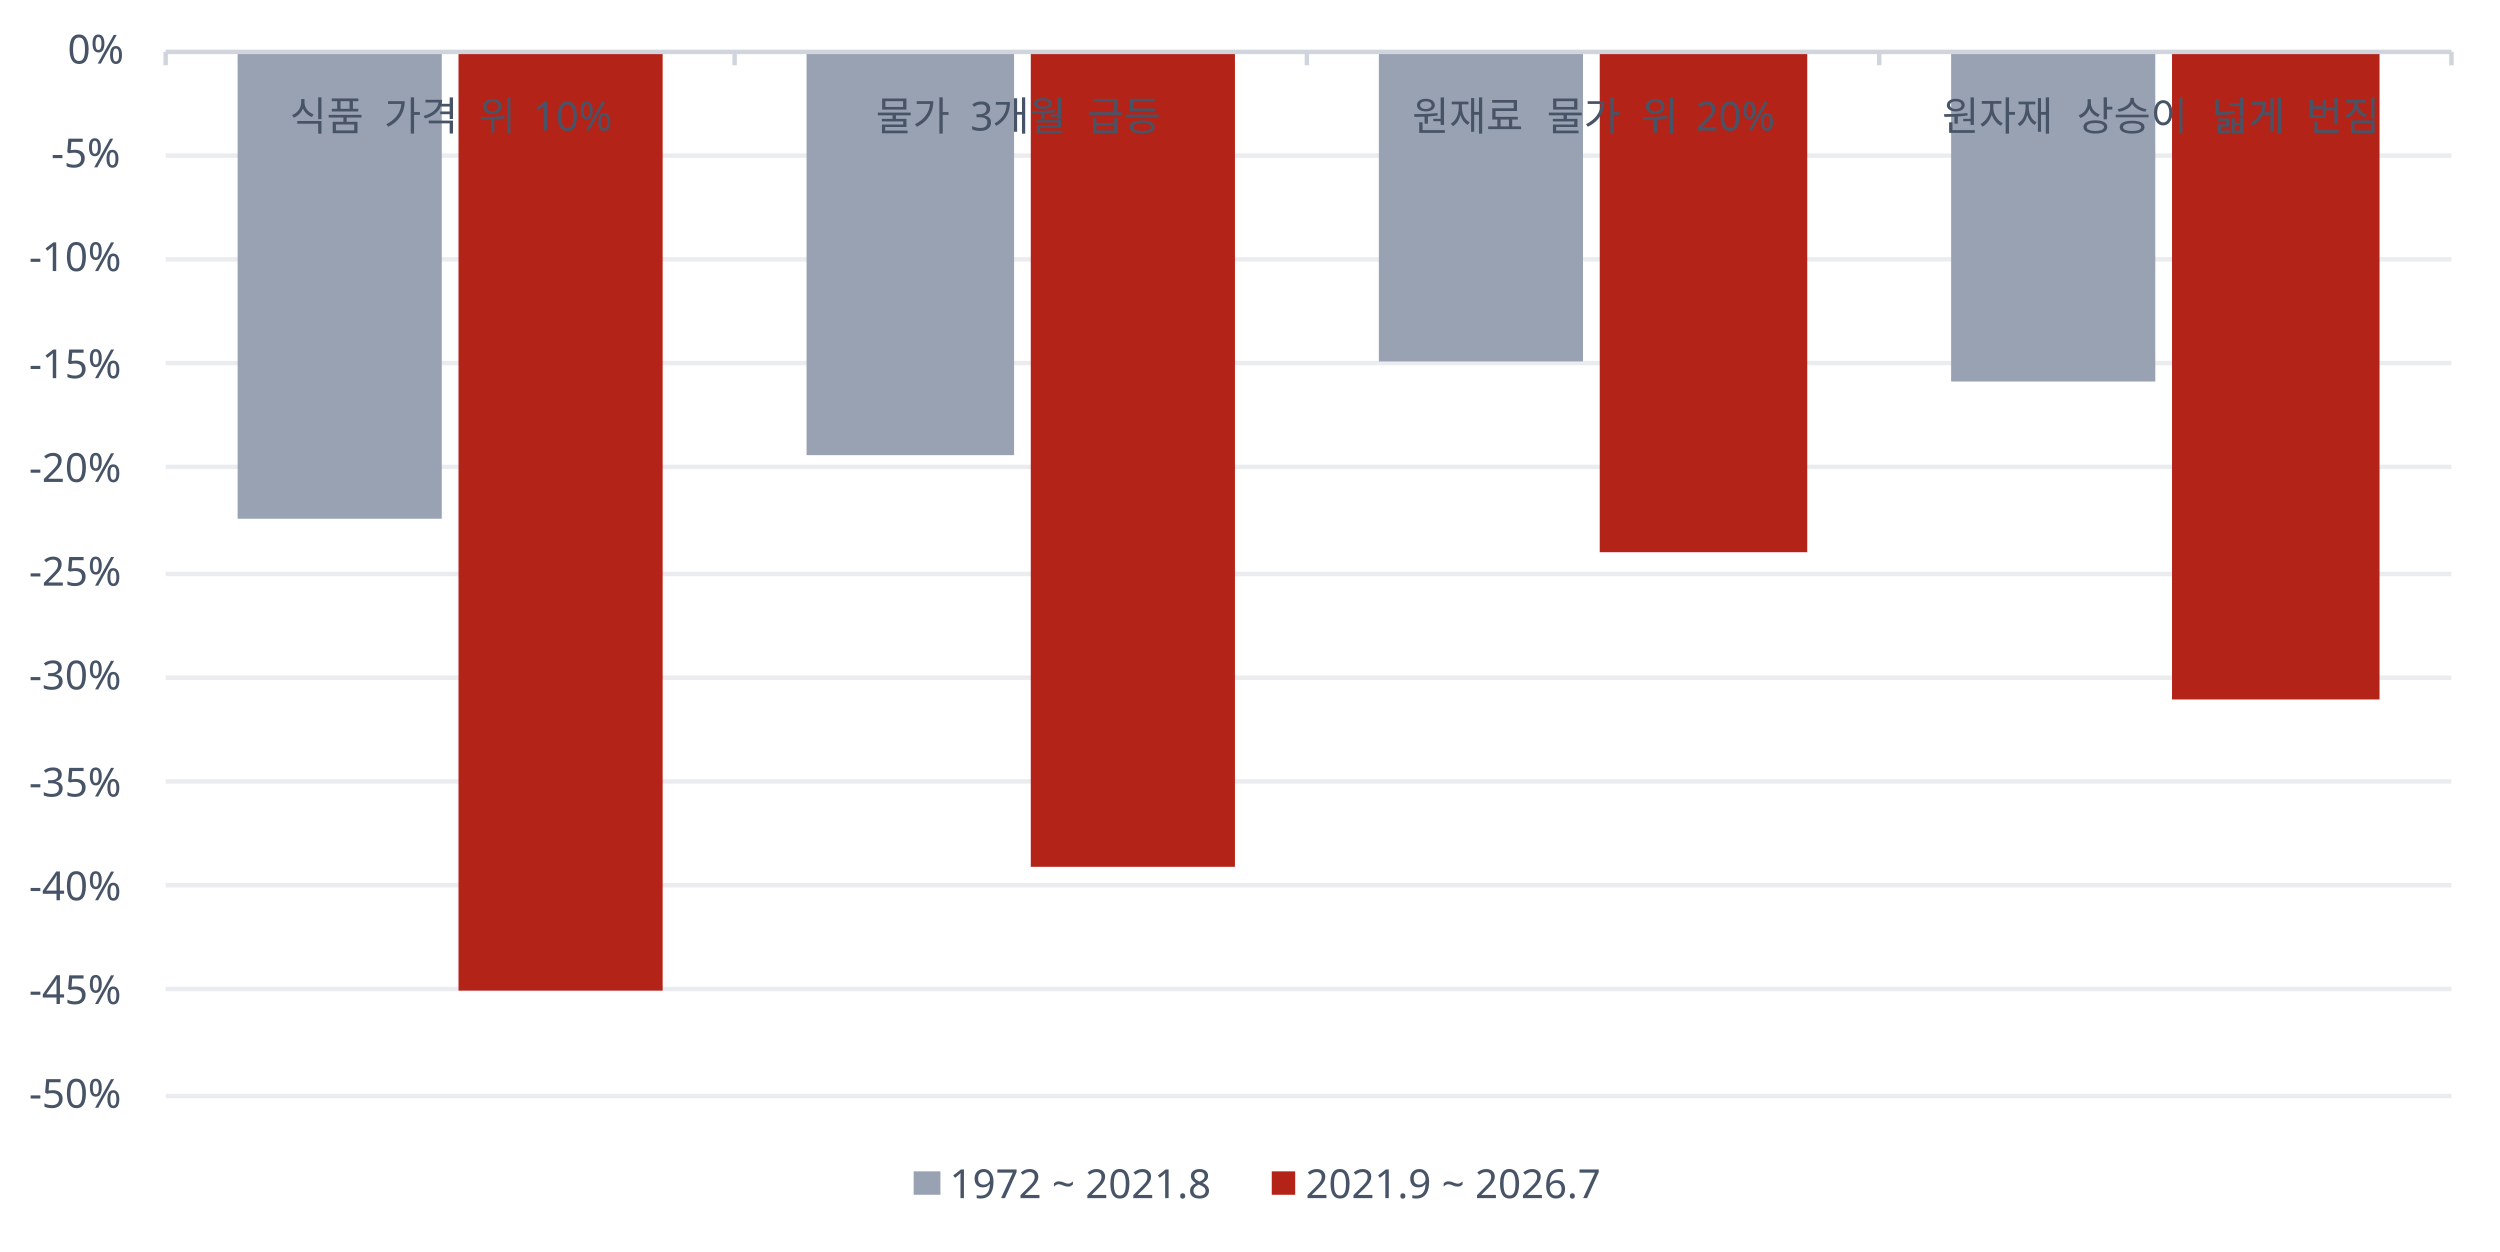
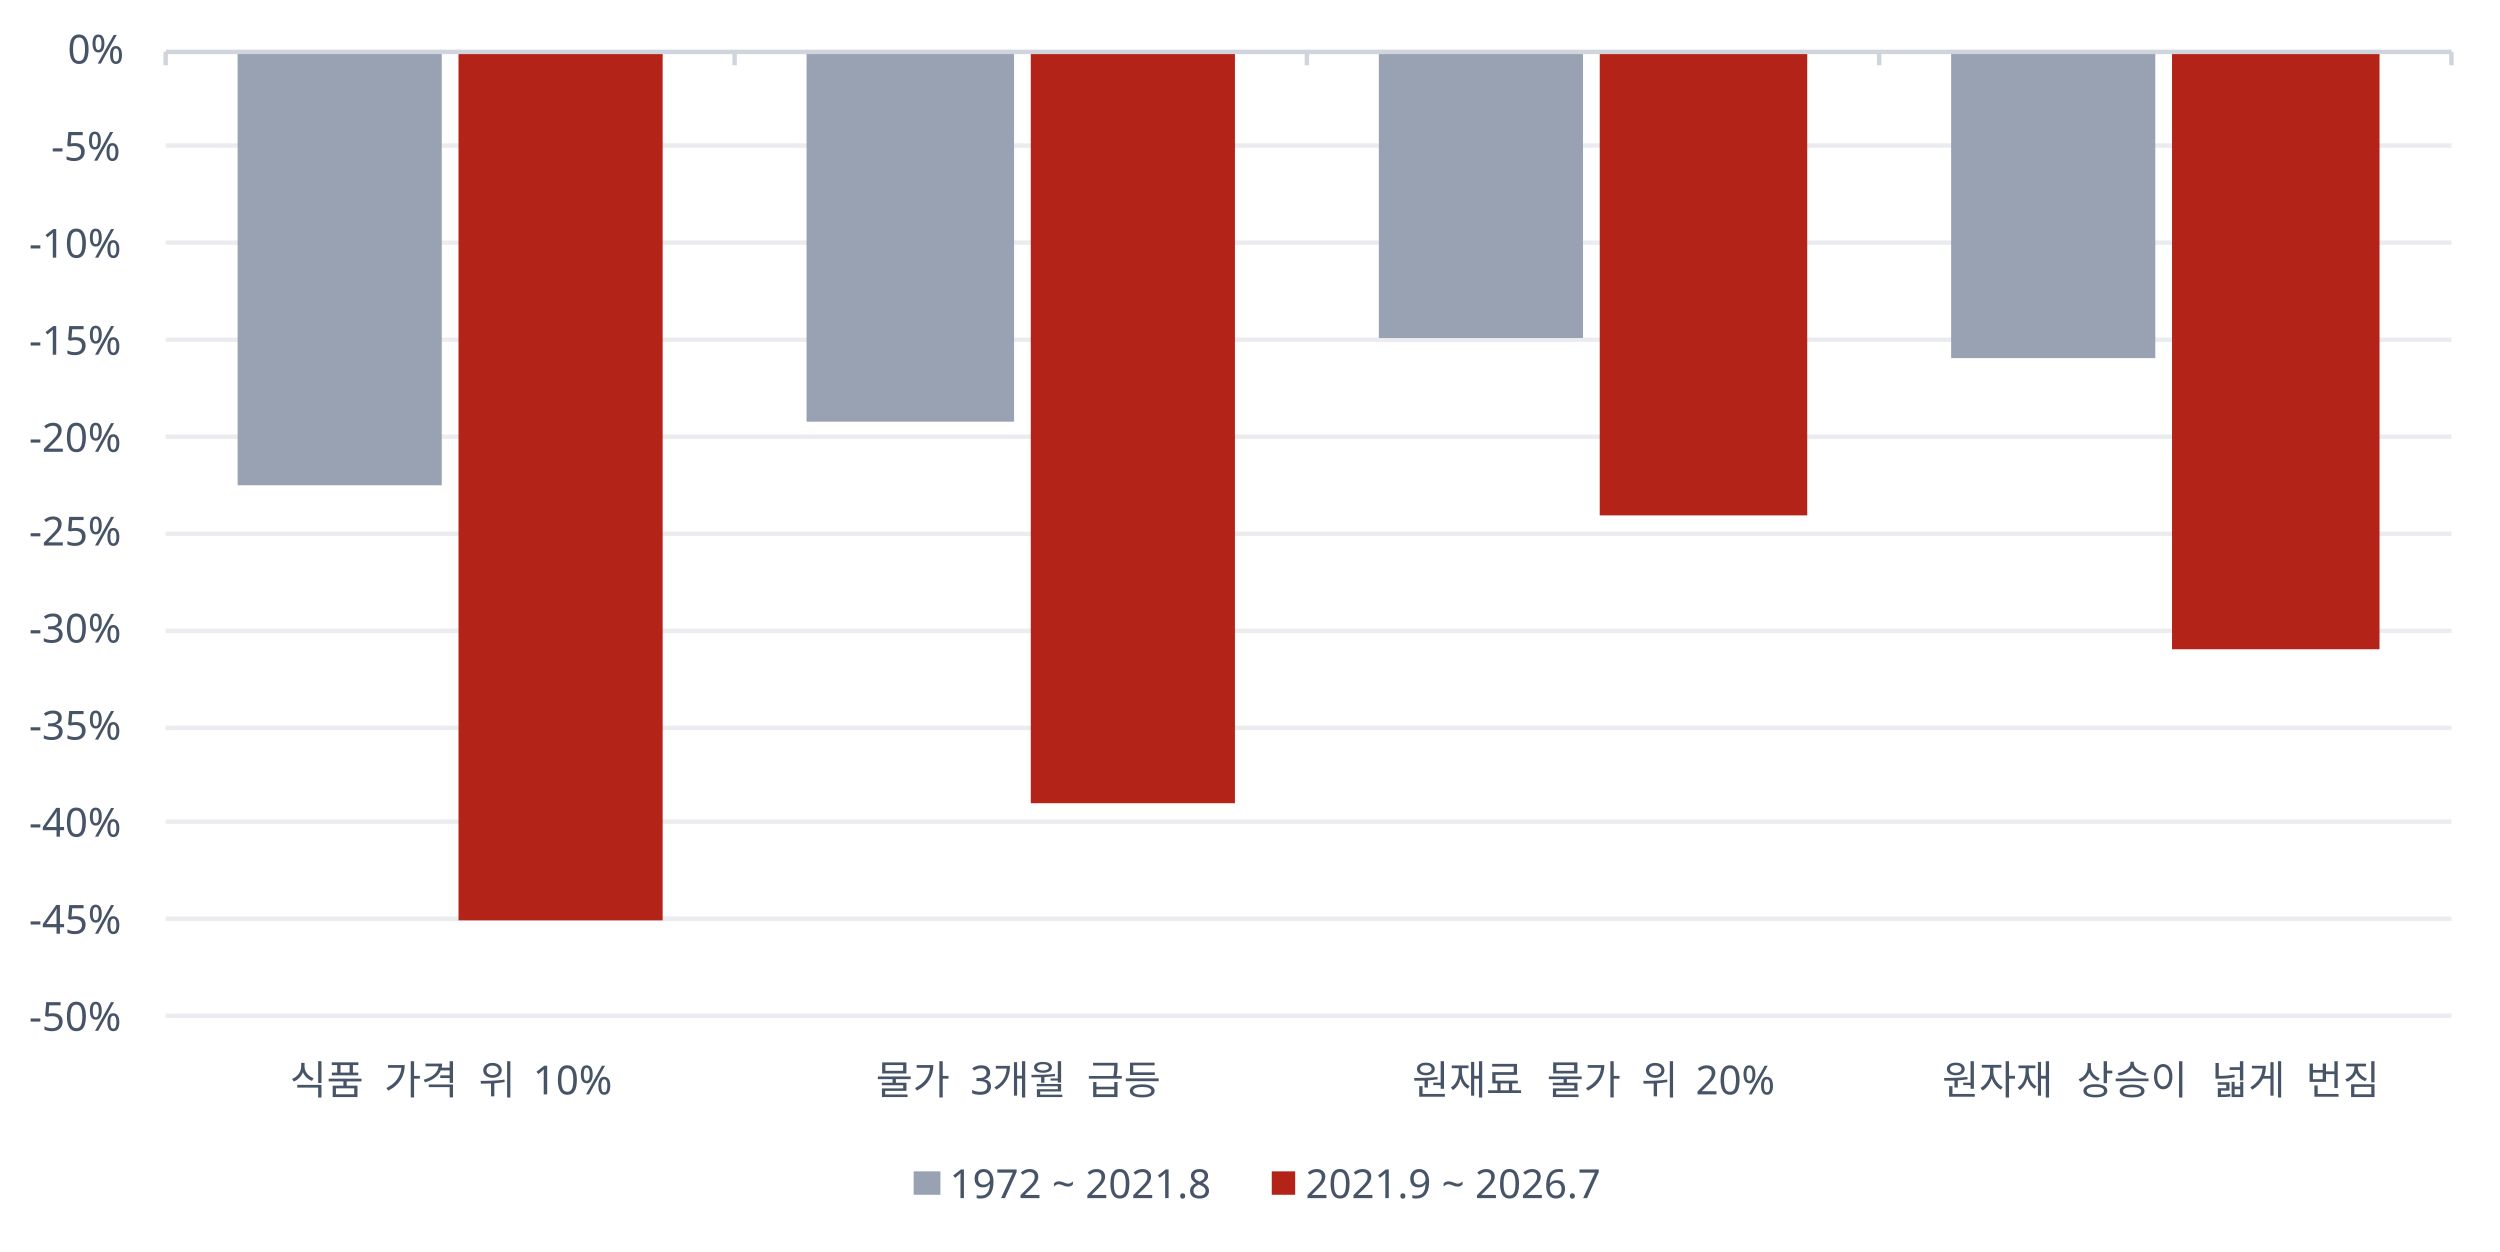
<svg xmlns="http://www.w3.org/2000/svg" width="747" height="374" xml:space="preserve" overflow="hidden">
  <defs>
    <clipPath id="clip0">
      <rect x="320" y="13" width="747" height="374" />
    </clipPath>
  </defs>
  <g clip-path="url(#clip0)" transform="translate(-320 -13)">
    <g>
-       <path d="M369.5 340.5 1052.5 340.5M369.5 308.5 1052.5 308.5M369.5 277.5 1052.5 277.5M369.5 246.5 1052.5 246.5M369.5 215.5 1052.5 215.5M369.5 184.5 1052.5 184.5M369.5 152.5 1052.5 152.5M369.5 121.5 1052.5 121.5M369.5 90.5 1052.5 90.5M369.5 59.5 1052.5 59.5" stroke="#EAECF0" stroke-width="1.333" stroke-linejoin="round" stroke-miterlimit="10" fill="none" />
+       <path d="M369.5 316.5 1052.5 316.5M369.5 287.5 1052.5 287.5M369.5 258.5 1052.5 258.5M369.5 230.5 1052.5 230.5M369.5 201.5 1052.5 201.5M369.5 172.5 1052.5 172.5M369.5 143.5 1052.5 143.5M369.5 114.5 1052.5 114.5M369.5 85.5 1052.5 85.5M369.5 56.5 1052.5 56.5" stroke="#EAECF0" stroke-width="1.333" stroke-linejoin="round" stroke-miterlimit="10" fill="none" />
    </g>
    <g>
-       <path d="M391 168 452 168 452 28 391 28ZM561 149 623 149 623 28 561 28ZM732 121 793 121 793 28 732 28ZM903 127 964 127 964 28 903 28Z" fill="#98A2B3" />
+       <path d="M391 158 452 158 452 28 391 28ZM561 139 623 139 623 28 561 28ZM732 114 793 114 793 28 732 28ZM903 120 964 120 964 28 903 28Z" fill="#98A2B3" />
    </g>
    <g>
-       <path d="M457 309 518 309 518 28 457 28ZM628 272 689 272 689 28 628 28ZM798 178 860 178 860 28 798 28ZM969 222 1031 222 1031 28 969 28Z" fill="#B42318" />
+       <path d="M457 288 518 288 518 28 457 28ZM628 253 689 253 689 28 628 28ZM798 167 860 167 860 28 798 28ZM969 207 1031 207 1031 28 969 28Z" fill="#B42318" />
    </g>
    <g>
      <path d="M369.5 28.5 1052.5 28.5" stroke="#D0D5DD" stroke-width="1.333" stroke-linejoin="round" stroke-miterlimit="10" fill="none" fill-rule="evenodd" />
    </g>
    <g>
      <path d="M369.5 28.5 369.5 32.5M539.5 28.5 539.5 32.5M710.5 28.5 710.5 32.5M881.5 28.5 881.5 32.5M1052.5 28.5 1052.5 32.5" stroke="#D0D5DD" stroke-width="1.333" stroke-linejoin="round" stroke-miterlimit="10" fill="none" />
    </g>
    <g>
-       <text fill="#475467" font-family="Malgun Gothic,Malgun Gothic_MSFontService,sans-serif" font-weight="400" font-size="12" transform="translate(328.667 344)">-50%</text>
+       <text fill="#475467" font-family="Malgun Gothic,Malgun Gothic_MSFontService,sans-serif" font-weight="400" font-size="12" transform="translate(328.667 321)">-50%</text>
    </g>
    <g>
-       <text fill="#475467" font-family="Malgun Gothic,Malgun Gothic_MSFontService,sans-serif" font-weight="400" font-size="12" transform="translate(328.667 313)">-45%</text>
+       <text fill="#475467" font-family="Malgun Gothic,Malgun Gothic_MSFontService,sans-serif" font-weight="400" font-size="12" transform="translate(328.667 292)">-45%</text>
    </g>
    <g>
-       <text fill="#475467" font-family="Malgun Gothic,Malgun Gothic_MSFontService,sans-serif" font-weight="400" font-size="12" transform="translate(328.667 282)">-40%</text>
+       <text fill="#475467" font-family="Malgun Gothic,Malgun Gothic_MSFontService,sans-serif" font-weight="400" font-size="12" transform="translate(328.667 263)">-40%</text>
    </g>
    <g>
-       <text fill="#475467" font-family="Malgun Gothic,Malgun Gothic_MSFontService,sans-serif" font-weight="400" font-size="12" transform="translate(328.667 251)">-35%</text>
+       <text fill="#475467" font-family="Malgun Gothic,Malgun Gothic_MSFontService,sans-serif" font-weight="400" font-size="12" transform="translate(328.667 234)">-35%</text>
    </g>
    <g>
-       <text fill="#475467" font-family="Malgun Gothic,Malgun Gothic_MSFontService,sans-serif" font-weight="400" font-size="12" transform="translate(328.667 219)">-30%</text>
+       <text fill="#475467" font-family="Malgun Gothic,Malgun Gothic_MSFontService,sans-serif" font-weight="400" font-size="12" transform="translate(328.667 205)">-30%</text>
    </g>
    <g>
-       <text fill="#475467" font-family="Malgun Gothic,Malgun Gothic_MSFontService,sans-serif" font-weight="400" font-size="12" transform="translate(328.667 188)">-25%</text>
+       <text fill="#475467" font-family="Malgun Gothic,Malgun Gothic_MSFontService,sans-serif" font-weight="400" font-size="12" transform="translate(328.667 176)">-25%</text>
    </g>
    <g>
-       <text fill="#475467" font-family="Malgun Gothic,Malgun Gothic_MSFontService,sans-serif" font-weight="400" font-size="12" transform="translate(328.667 157)">-20%</text>
+       <text fill="#475467" font-family="Malgun Gothic,Malgun Gothic_MSFontService,sans-serif" font-weight="400" font-size="12" transform="translate(328.667 148)">-20%</text>
    </g>
    <g>
-       <text fill="#475467" font-family="Malgun Gothic,Malgun Gothic_MSFontService,sans-serif" font-weight="400" font-size="12" transform="translate(328.667 126)">-15%</text>
+       <text fill="#475467" font-family="Malgun Gothic,Malgun Gothic_MSFontService,sans-serif" font-weight="400" font-size="12" transform="translate(328.667 119)">-15%</text>
    </g>
    <g>
-       <text fill="#475467" font-family="Malgun Gothic,Malgun Gothic_MSFontService,sans-serif" font-weight="400" font-size="12" transform="translate(328.667 94)">-10%</text>
+       <text fill="#475467" font-family="Malgun Gothic,Malgun Gothic_MSFontService,sans-serif" font-weight="400" font-size="12" transform="translate(328.667 90)">-10%</text>
    </g>
    <g>
-       <text fill="#475467" font-family="Malgun Gothic,Malgun Gothic_MSFontService,sans-serif" font-weight="400" font-size="12" transform="translate(335.273 63)">-5%</text>
+       <text fill="#475467" font-family="Malgun Gothic,Malgun Gothic_MSFontService,sans-serif" font-weight="400" font-size="12" transform="translate(335.273 61)">-5%</text>
    </g>
    <g>
      <text fill="#475467" font-family="Malgun Gothic,Malgun Gothic_MSFontService,sans-serif" font-weight="400" font-size="12" transform="translate(340.193 32)">0%</text>
    </g>
    <g>
-       <text fill="#475467" font-family="Malgun Gothic,Malgun Gothic_MSFontService,sans-serif" font-weight="400" font-size="12" transform="translate(406.57 52)">식품</text>
+       <text fill="#475467" font-family="Malgun Gothic,Malgun Gothic_MSFontService,sans-serif" font-weight="400" font-size="12" transform="translate(406.57 340)">식품</text>
    </g>
    <g>
-       <text fill="#475467" font-family="Malgun Gothic,Malgun Gothic_MSFontService,sans-serif" font-weight="400" font-size="12" transform="translate(434.79 52)">가격</text>
+       <text fill="#475467" font-family="Malgun Gothic,Malgun Gothic_MSFontService,sans-serif" font-weight="400" font-size="12" transform="translate(434.79 340)">가격</text>
    </g>
    <g>
-       <text fill="#475467" font-family="Malgun Gothic,Malgun Gothic_MSFontService,sans-serif" font-weight="400" font-size="12" transform="translate(463.01 52)">위</text>
+       <text fill="#475467" font-family="Malgun Gothic,Malgun Gothic_MSFontService,sans-serif" font-weight="400" font-size="12" transform="translate(463.01 340)">위</text>
    </g>
    <g>
-       <text fill="#475467" font-family="Malgun Gothic,Malgun Gothic_MSFontService,sans-serif" font-weight="400" font-size="12" transform="translate(479.23 52)">10%</text>
+       <text fill="#475467" font-family="Malgun Gothic,Malgun Gothic_MSFontService,sans-serif" font-weight="400" font-size="12" transform="translate(479.23 340)">10%</text>
    </g>
    <g>
-       <text fill="#475467" font-family="Malgun Gothic,Malgun Gothic_MSFontService,sans-serif" font-weight="400" font-size="12" transform="translate(581.71 52)">물가</text>
+       <text fill="#475467" font-family="Malgun Gothic,Malgun Gothic_MSFontService,sans-serif" font-weight="400" font-size="12" transform="translate(581.71 340)">물가</text>
    </g>
    <g>
-       <text fill="#475467" font-family="Malgun Gothic,Malgun Gothic_MSFontService,sans-serif" font-weight="400" font-size="12" transform="translate(609.93 52)">3</text>
+       <text fill="#475467" font-family="Malgun Gothic,Malgun Gothic_MSFontService,sans-serif" font-weight="400" font-size="12" transform="translate(609.93 340)">3</text>
    </g>
    <g>
-       <text fill="#475467" font-family="Malgun Gothic,Malgun Gothic_MSFontService,sans-serif" font-weight="400" font-size="12" transform="translate(616.537 52)">개월</text>
+       <text fill="#475467" font-family="Malgun Gothic,Malgun Gothic_MSFontService,sans-serif" font-weight="400" font-size="12" transform="translate(616.537 340)">개월</text>
    </g>
    <g>
-       <text fill="#475467" font-family="Malgun Gothic,Malgun Gothic_MSFontService,sans-serif" font-weight="400" font-size="12" transform="translate(644.757 52)">급등</text>
+       <text fill="#475467" font-family="Malgun Gothic,Malgun Gothic_MSFontService,sans-serif" font-weight="400" font-size="12" transform="translate(644.757 340)">급등</text>
    </g>
    <g>
-       <text fill="#475467" font-family="Malgun Gothic,Malgun Gothic_MSFontService,sans-serif" font-weight="400" font-size="12" transform="translate(741.983 52)">원재료</text>
+       <text fill="#475467" font-family="Malgun Gothic,Malgun Gothic_MSFontService,sans-serif" font-weight="400" font-size="12" transform="translate(741.983 340)">원재료</text>
    </g>
    <g>
-       <text fill="#475467" font-family="Malgun Gothic,Malgun Gothic_MSFontService,sans-serif" font-weight="400" font-size="12" transform="translate(782.203 52)">물가</text>
+       <text fill="#475467" font-family="Malgun Gothic,Malgun Gothic_MSFontService,sans-serif" font-weight="400" font-size="12" transform="translate(782.203 340)">물가</text>
    </g>
    <g>
-       <text fill="#475467" font-family="Malgun Gothic,Malgun Gothic_MSFontService,sans-serif" font-weight="400" font-size="12" transform="translate(810.423 52)">위</text>
+       <text fill="#475467" font-family="Malgun Gothic,Malgun Gothic_MSFontService,sans-serif" font-weight="400" font-size="12" transform="translate(810.423 340)">위</text>
    </g>
    <g>
-       <text fill="#475467" font-family="Malgun Gothic,Malgun Gothic_MSFontService,sans-serif" font-weight="400" font-size="12" transform="translate(826.643 52)">20%</text>
+       <text fill="#475467" font-family="Malgun Gothic,Malgun Gothic_MSFontService,sans-serif" font-weight="400" font-size="12" transform="translate(826.643 340)">20%</text>
    </g>
    <g>
-       <text fill="#475467" font-family="Malgun Gothic,Malgun Gothic_MSFontService,sans-serif" font-weight="400" font-size="12" transform="translate(900.317 52)">원자재</text>
+       <text fill="#475467" font-family="Malgun Gothic,Malgun Gothic_MSFontService,sans-serif" font-weight="400" font-size="12" transform="translate(900.317 340)">원자재</text>
    </g>
    <g>
-       <text fill="#475467" font-family="Malgun Gothic,Malgun Gothic_MSFontService,sans-serif" font-weight="400" font-size="12" transform="translate(940.537 52)">상승이</text>
+       <text fill="#475467" font-family="Malgun Gothic,Malgun Gothic_MSFontService,sans-serif" font-weight="400" font-size="12" transform="translate(940.537 340)">상승이</text>
    </g>
    <g>
-       <text fill="#475467" font-family="Malgun Gothic,Malgun Gothic_MSFontService,sans-serif" font-weight="400" font-size="12" transform="translate(980.757 52)">넓게</text>
+       <text fill="#475467" font-family="Malgun Gothic,Malgun Gothic_MSFontService,sans-serif" font-weight="400" font-size="12" transform="translate(980.757 340)">넓게</text>
    </g>
    <g>
-       <text fill="#475467" font-family="Malgun Gothic,Malgun Gothic_MSFontService,sans-serif" font-weight="400" font-size="12" transform="translate(1008.98 52)">번짐</text>
+       <text fill="#475467" font-family="Malgun Gothic,Malgun Gothic_MSFontService,sans-serif" font-weight="400" font-size="12" transform="translate(1008.98 340)">번짐</text>
    </g>
    <g>
      <rect x="593" y="363" width="8" height="7" fill="#98A2B3" />
    </g>
    <g>
      <text fill="#475467" font-family="Malgun Gothic,Malgun Gothic_MSFontService,sans-serif" font-weight="400" font-size="12" transform="translate(603.755 371)">1972 ~ 2021.8</text>
    </g>
    <g>
      <rect x="700" y="363" width="7" height="7" fill="#B42318" />
    </g>
    <g>
      <text fill="#475467" font-family="Malgun Gothic,Malgun Gothic_MSFontService,sans-serif" font-weight="400" font-size="12" transform="translate(710.108 371)">2021.9 ~ 2026.7</text>
    </g>
  </g>
</svg>
